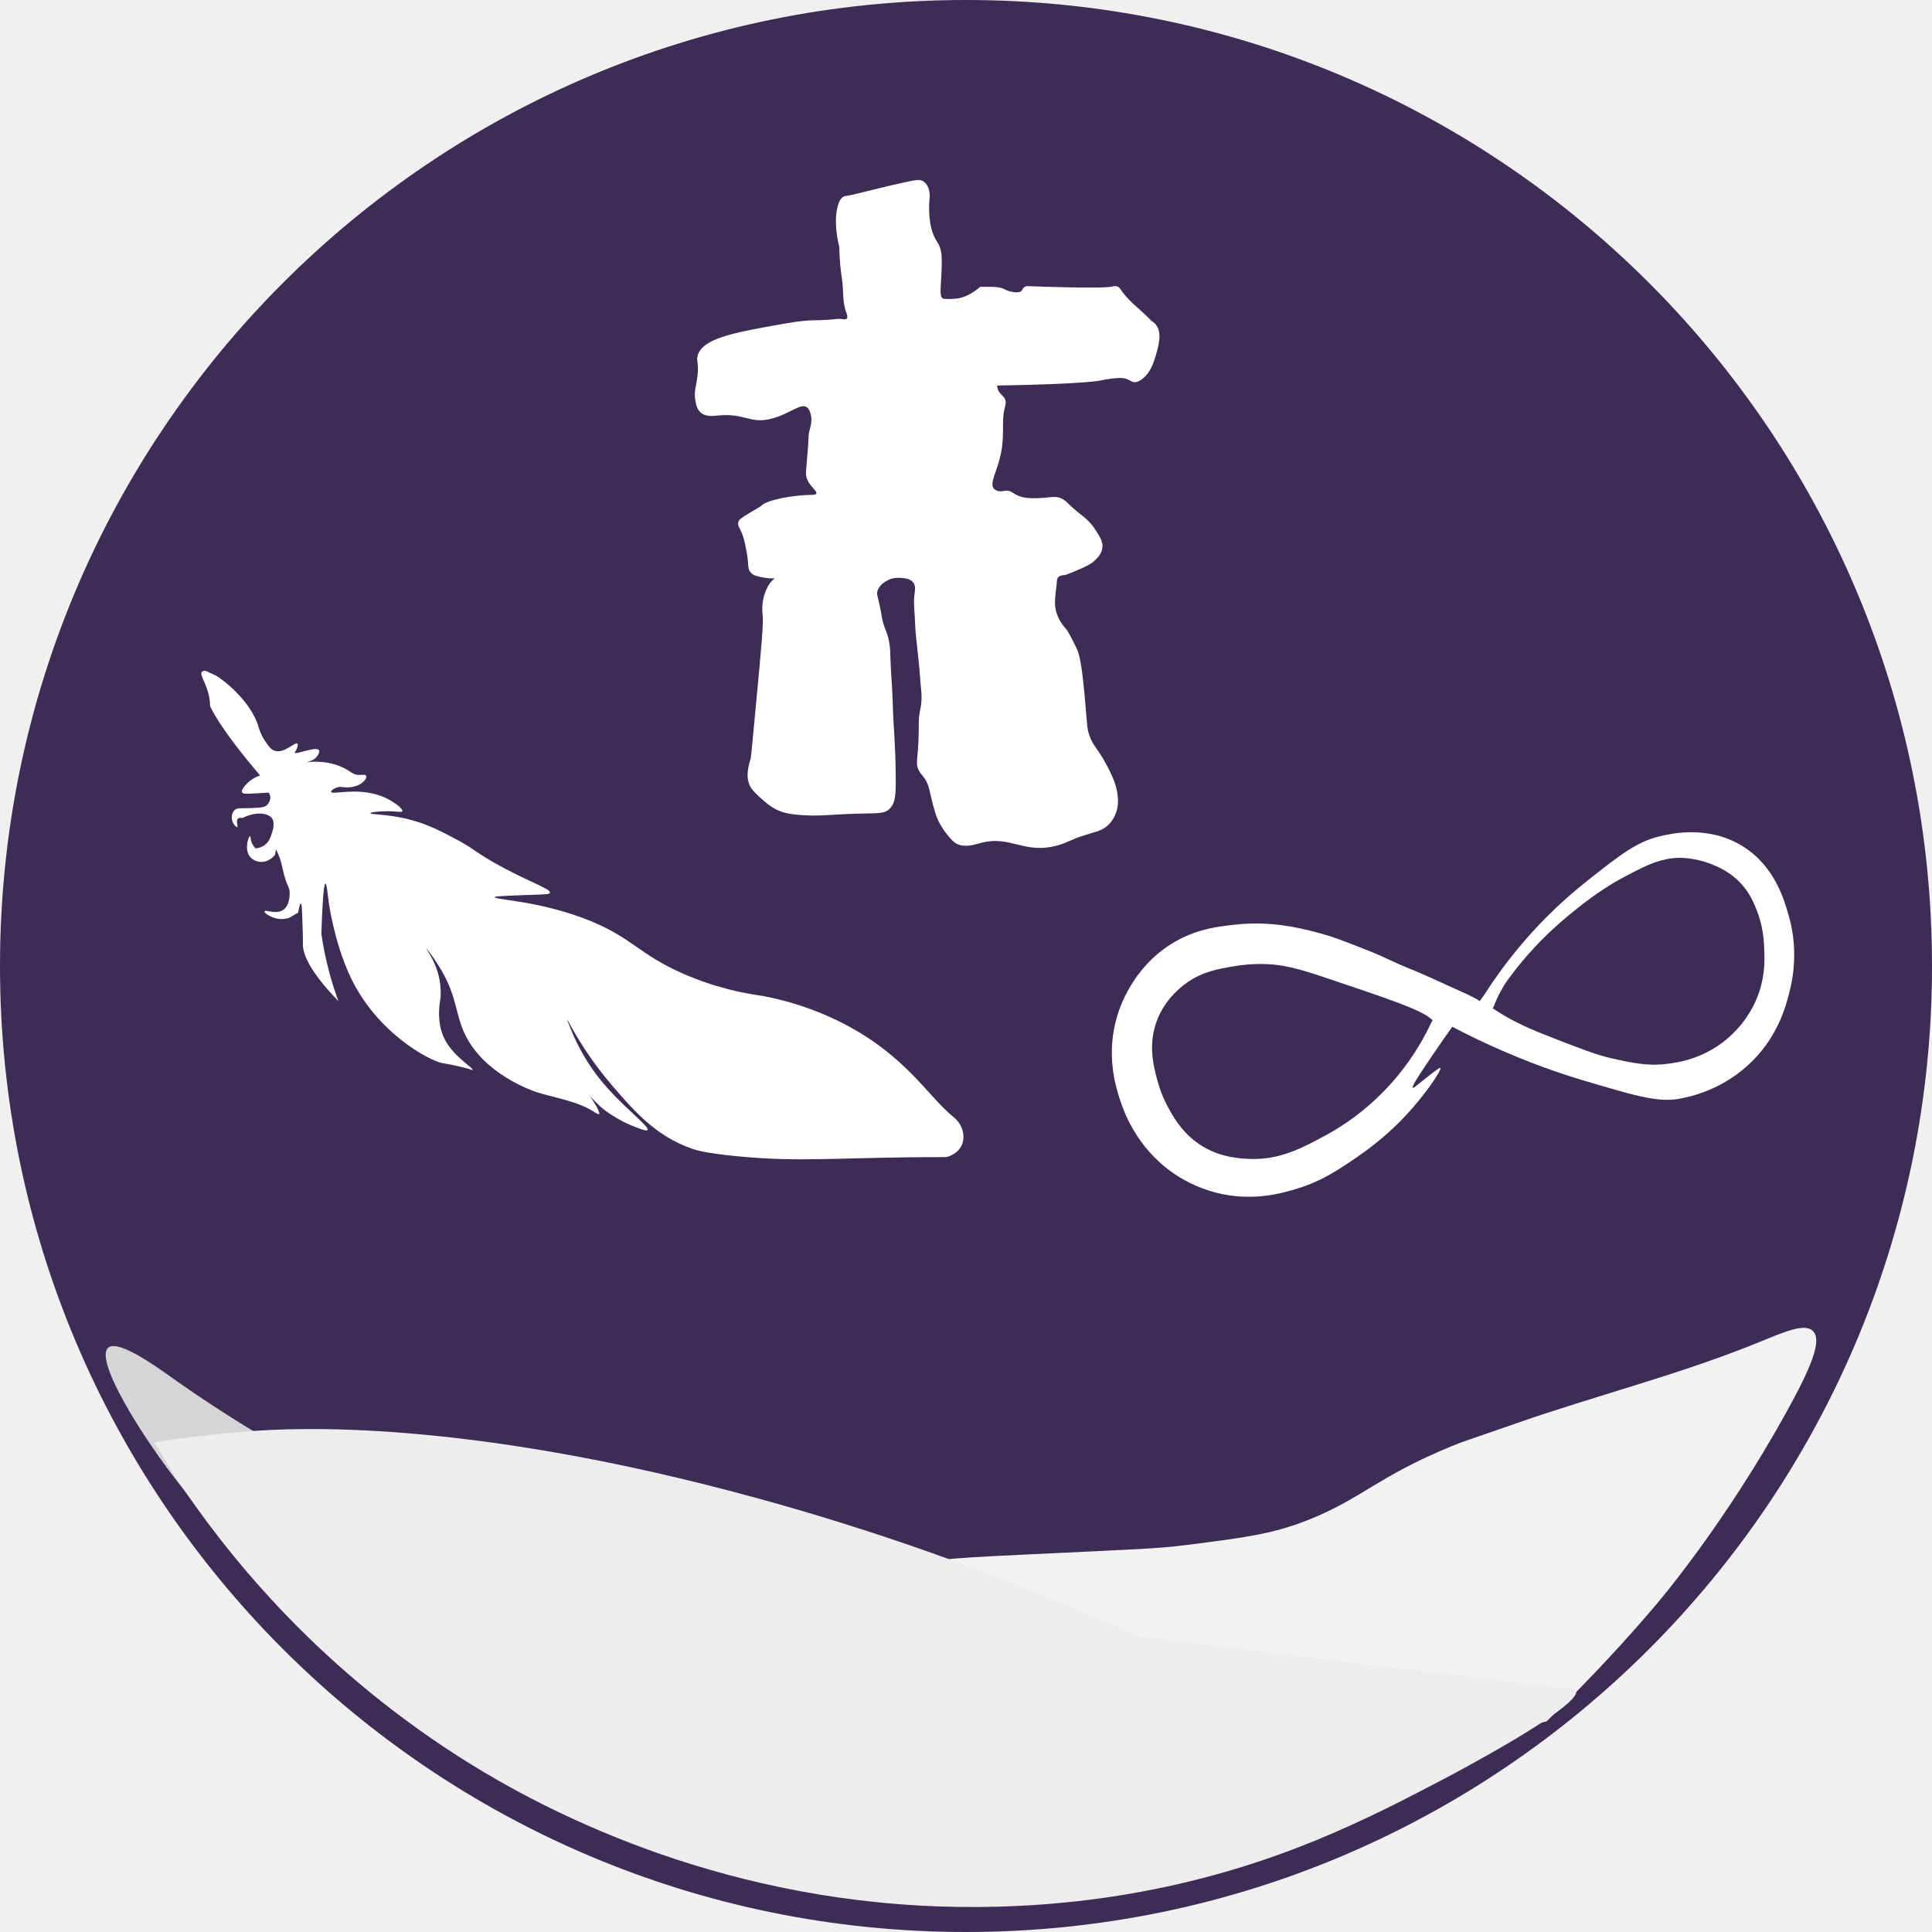
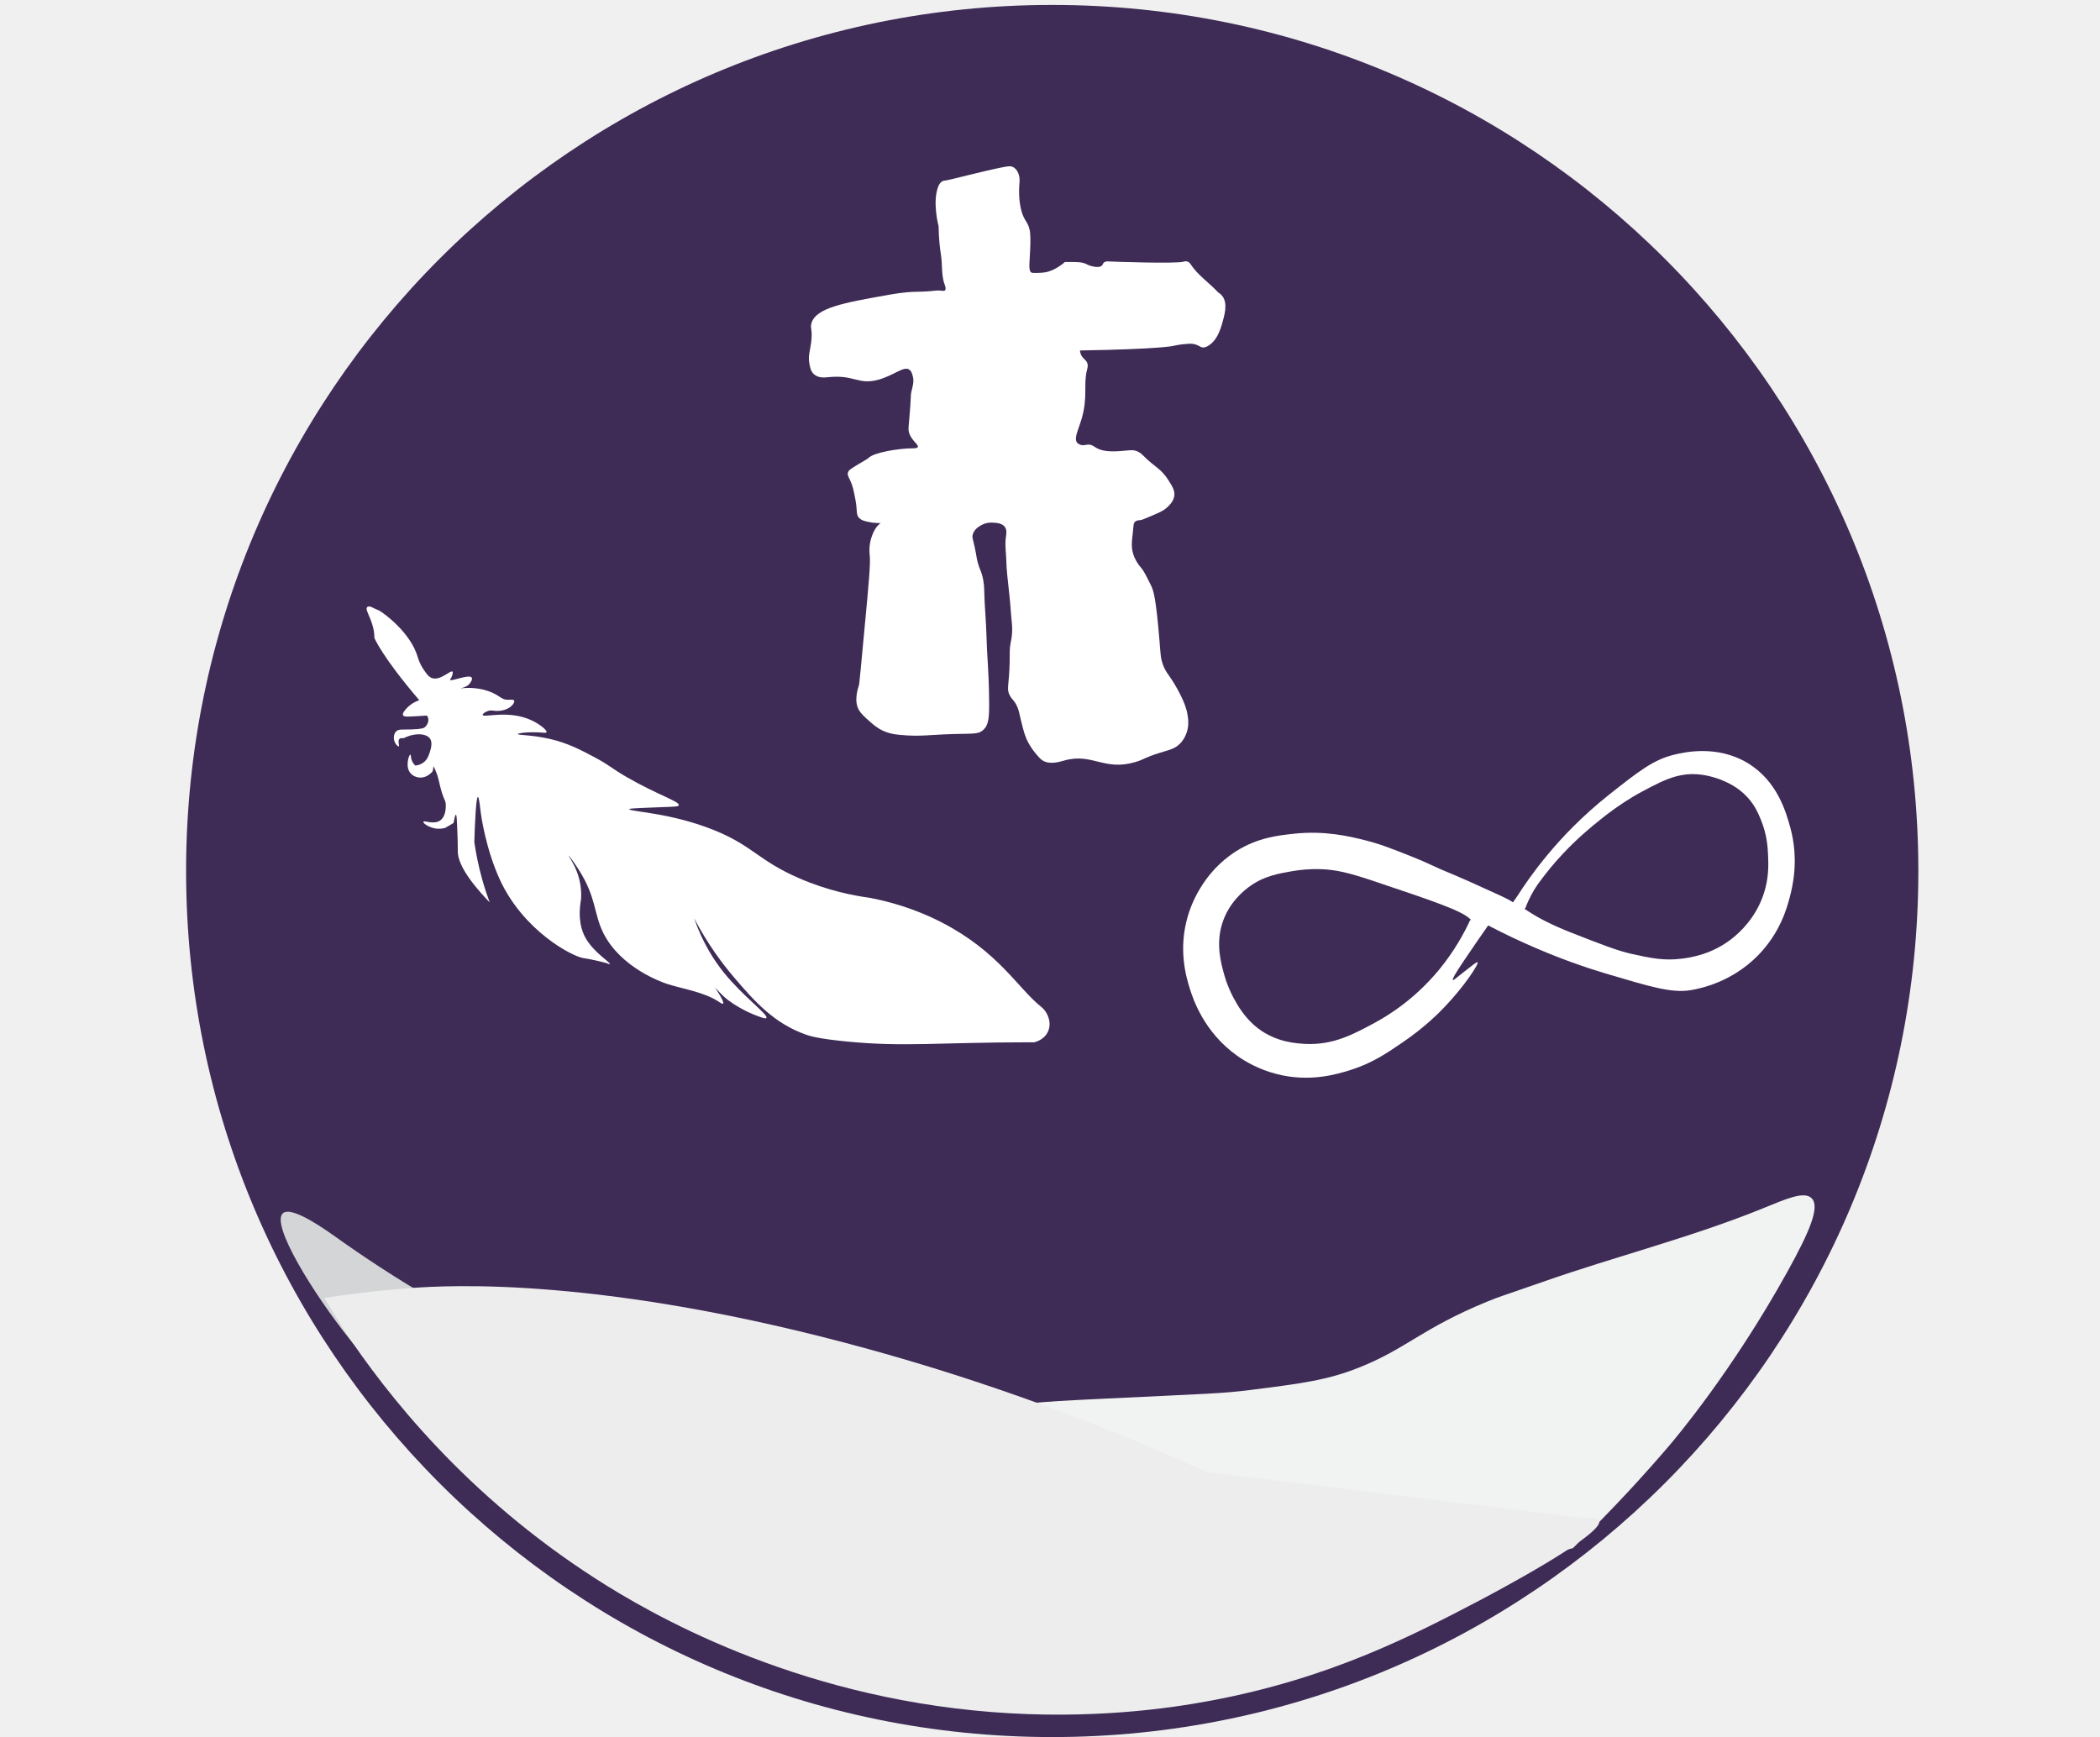
- <svg xmlns="http://www.w3.org/2000/svg" id="Layer_1" data-name="Layer 1" viewBox="0 0 364.86 364.86">
+ <svg xmlns="http://www.w3.org/2000/svg" id="Layer_1" data-name="Layer 1" viewBox="0 0 255.6 211.43">
  <defs>
    <style>
      .cls-1 {
        fill: #fff;
      }

      .cls-1, .cls-2, .cls-3, .cls-4, .cls-5 {
        stroke-width: 0px;
      }

      .cls-2 {
        fill: #ededee;
      }

      .cls-3 {
        fill: #f1f2f2;
      }

      .cls-4 {
        fill: #3e2b56;
      }

      .cls-5 {
        fill: #d3d5d6;
      }
    </style>
  </defs>
-   <circle class="cls-4" cx="182.43" cy="182.43" r="182.43" />
-   <path class="cls-5" d="M93.89,292.28c-12.55-4.53-26.73-10.75-41.63-19.39-7.73-4.48-14.74-9.08-21.07-13.62-4.47-3.16-9.34-6.08-10.79-4.72-2.52,2.36,6.25,16.68,14.09,26.51,10.95,13.73,22.47,28.17,37.31,26.68,2.59-.26,12.59-1.74,22.1-15.46Z" />
-   <path class="cls-1" d="M159.84,59.07c-.79-1.99-.5-4.26-.83-6.38-.22-1.41-.47-3.47-.51-6.06,0,0,0,0,0,0-.02-.07-1.42-5.26,0-8.55.31-.71.83-.96.83-.96.3-.14.58-.13.64-.13.48,0,11.56-2.93,13.4-3,.41-.02.7.1.77.13.12.05.62.27,1.02,1.02.53,1,.42,2.09.38,2.43-.04.37-.35,3.81.64,6.51.58,1.59,1.16,1.69,1.53,3.38.06.26.18.87.13,2.94-.09,3.69-.56,5.58.26,6,.08.04.29.05.7.06.08,0,1.3.04,2.23-.13,2.2-.4,4.08-2.17,4.09-2.17.6,0,1.11,0,1.47,0,1.27.02,1.92.03,2.62.26.56.18.54.28,1.02.45.3.1,2.11.71,2.74,0,.19-.22.16-.43.45-.64.32-.23.69-.2.83-.19,1.19.07,14.36.52,15.89.06.09-.03.49-.16.89,0,.35.14.53.44.57.51,1.52,2.35,3.97,3.95,5.87,6,.2.12.5.32.77.64,1.32,1.56.55,4.12-.06,6.19-.67,2.24-1.45,3.17-1.91,3.64-.92.92-1.61,1.06-1.79,1.09-.78.13-1.18-.63-2.49-.77-.15-.02-.36-.03-.89,0-1.75.09-3.15.44-3.19.45,0,0-2.78.68-19.6.96,0,.15.03.41.13.7.33.98,1.12,1.19,1.4,1.98.19.54.04,1.02-.06,1.4-.82,3.07.23,5.63-1.15,10.34-.72,2.46-1.73,4.22-.89,5.11.05.05.31.26.7.38.68.21,1.1-.08,1.72-.06.69.02,1.06.39,1.6.7,1.74,1.01,4.23.77,6.96.51.2-.02.62-.06,1.15.06.94.23,1.54.83,1.79,1.09,2.48,2.49,3.69,2.63,5.3,5.17.85,1.34,1.41,2.25,1.21,3.38-.2,1.17-1.09,1.97-1.6,2.43-.72.64-1.46.96-2.94,1.6-1.56.67-2.34,1-2.68,1.02-.23.01-.76.02-1.09.38-.22.25-.25.57-.26.7-.21,2.74-.71,4.22,0,6.26.11.33.23.59.26.64.51,1.12,1.15,1.82,1.34,2.04.56.64,1.05,1.64,2.04,3.64.6,1.21,1.09,2.76,1.85,12,.23,2.86.25,3.47.64,4.6.69,2.01,1.34,2.11,3.13,5.36,1.63,2.96,2.01,4.55,2.17,5.68.22,1.53.06,2.47-.13,3.13-.11.37-.47,1.58-1.47,2.62-1.12,1.16-2.28,1.33-4.53,2.04-2.97.94-3.05,1.31-4.85,1.85-6.64,1.99-9.11-1.98-15-.32-.9.25-3.13.99-4.66-.06-.44-.3-.84-.77-1.28-1.28-.87-1.02-1.41-1.95-1.66-2.43-.72-1.36-1.01-2.49-1.53-4.6-.43-1.72-.43-2.16-.89-3.13-.6-1.24-.99-1.3-1.47-2.17-.79-1.43-.16-2.02-.06-7.15.04-2-.05-2.6.19-3.89.11-.59.26-1.17.32-2.11.07-1.09-.02-1.91-.06-2.3-.19-1.72-.26-3.45-.45-5.17-.45-4.08-.67-6.13-.7-7.53-.03-1.64-.32-3.29-.13-4.91.12-1.01.31-1.82-.19-2.49-.59-.78-1.76-.85-2.43-.89-.43-.03-1.51-.08-2.62.57-.39.23-1.4.82-1.72,1.91-.19.64.02.89.45,2.87.4,1.87.29,1.96.64,3.19.35,1.23.54,1.39.83,2.36.47,1.58.49,2.85.51,3.77.07,2.94.37,5.87.45,8.81.14,5.29.51,7.26.57,13.98.03,3.55-.05,5.11-1.21,6.19-1.04.97-2.08.76-6.38.89-5.01.16-7.03.57-11.04.19-1.31-.12-2.87-.33-4.47-1.28-.92-.54-1.7-1.24-2.17-1.66-.69-.61-1.62-1.44-2.11-2.23-1.15-1.87-.34-4.35,0-5.49.05-.17.42-4.07,1.15-11.87.86-9.12,1.28-13.68,1.09-15.26-.04-.31-.27-2.09.45-4.09.2-.56.94-2.61,2.55-3.06.69-.19,1.4-.07,1.4,0,0,.12-2.31.61-4.72.06-.91-.21-1.41-.33-1.85-.77-.78-.77-.38-1.51-.83-3.89-.36-1.91-.55-2.9-1.15-4.15-.31-.65-.57-1.02-.45-1.53.12-.53.56-.82,2.17-1.79,2.02-1.22,2-1.16,2.17-1.34,1.15-1.2,6.47-2.02,9.19-2.04.73,0,1.1-.03,1.21-.26.25-.53-1.35-1.33-1.85-3.06-.16-.56-.12-.91,0-2.23.56-6.13.26-5.33.51-6.38.27-1.16.63-2.14.26-3.38-.14-.46-.28-.93-.64-1.21-1.18-.95-3.28,1.22-6.7,2.11-4.2,1.09-4.94-1.15-10.4-.57-.66.07-2.04.25-3-.57-.72-.62-.89-1.53-1.02-2.3-.29-1.66.14-2.58.38-4.47.34-2.68-.26-2.9.06-4.02.94-3.25,6.85-4.31,15.57-5.87,1.63-.29,3.96-.71,6.19-.77.63-.02,1.79-.02,3.26-.13,1.25-.1,1.29-.16,1.85-.13.66.04,1.07.17,1.28-.06.26-.29,0-.92-.06-1.09Z" />
-   <path class="cls-1" d="M38.14,126.86c-.64.63,1.53,2.91,1.53,6.47,0,0,0,0,0,0,0,.02,1.51,3.83,9.45,13.11-1.38.49-2.19,1.21-2.64,1.7-.29.32-.98,1.08-.77,1.49.16.29.71.28,1.32.26.95-.04,2.21-.1,3.7-.21.1.14.24.37.3.68.16.92-.59,1.66-.64,1.7-.31.29-.74.49-2.98.55-2.05.06-2.61-.09-3.11.38-.65.61-.52,1.62-.51,1.7.12.9.84,1.58,1.02,1.49.21-.1-.32-1.15.13-1.57.21-.2.56-.18.85-.13,2.54-1.27,4.92-.99,5.62.13.58.92.04,2.45-.17,3.06-.2.59-.47,1.31-1.19,1.87-.69.54-1.42.65-1.79.68-.26-.26-.58-.65-.77-1.19-.21-.62-.14-1.09-.26-1.11-.15-.02-.48.72-.55,1.53-.04.49-.15,1.65.68,2.51.72.75,1.68.8,1.91.81,1.58.06,2.58-1.22,2.68-1.36.06-.34.11-.68.17-1.02.1.21.26.53.43.94.76,1.82.71,2.66,1.32,4.6.54,1.73.73,1.54.81,2.34.02.19.21,2.56-1.15,3.53-1.37.99-3.44-.09-3.57.3-.1.29,1.03,1.09,2.3,1.36.97.21,1.81.05,2.3-.09.58-.34,1.16-.68,1.74-1.02.16-.84.36-1.76.51-1.74.16.01.21,1,.26,2.3.1,2.81.15,4.21.13,5.32-.04,1.91,1.19,5.12,6.72,10.85-.55-1.49-1.09-3.11-1.57-4.85-.79-2.83-1.32-5.48-1.66-7.87.14-4.42.38-9.48.77-9.49.24,0,.43,2.02.64,3.62,0,0,.98,7.36,4.04,13.91,5,10.72,15.07,15.97,17.45,16.38.24.04,2.26.35,4.89,1.06.3.08.69.31.77.21.22-.3-3.33-2.37-5.06-5.4-.91-1.58-1.73-4.15-.98-8.3.07-1.45-.03-3.41-.81-5.53-.75-2.03-1.89-3.58-1.83-3.62.07-.04,1.3,1.65,2.17,3.02,3.74,5.87,3.1,9.21,5.19,13.36,3.67,7.28,12.34,10.31,13.32,10.64,3.11,1.04,7.92,1.69,11.11,3.87.14.09.62.43.77.3.66-.57-5.85-9.31-6.81-10.6-.2-.27-.32-.99-.6-.81-.05.04,2.78,5.37,7.62,9.96,0,0,2.77,2.62,7.83,4.34.46.15.97.31,1.11.13.48-.66-4.85-4.49-8.89-9.49-1.96-2.42-4.44-6.13-6.34-11.53,2.95,5.6,6.1,9.74,8.47,12.51,4.22,4.93,8.34,9.63,15.06,12,.88.31,2.62.87,8.55,1.45,12.39,1.21,19.04.18,39.06.17.17,0,.36,0,.51,0,.2-.04,2.2-.51,2.98-2.38.64-1.55,0-2.98-.17-3.36-.47-1.05-1.22-1.65-1.45-1.83-4.81-3.9-8.91-11.51-20.72-17.62-3.36-1.74-8.46-3.93-15.19-5.23-3.42-.46-8.87-1.49-15.02-4.17-8.51-3.71-9.62-6.77-17.83-10.09-9.3-3.75-17.94-3.89-17.87-4.43.01-.1.31-.18,5.91-.38,3.74-.13,4.43-.13,4.51-.43.22-.8-4.37-2.14-10.85-5.87-3.74-2.16-3.51-2.46-6.98-4.3-2.93-1.56-5.64-2.97-9.36-3.83-3.71-.86-6.73-.77-6.72-1.02,0-.19,1.77-.39,3.36-.38,1.73.01,2.57.26,2.68,0,.17-.4-1.4-1.69-3.15-2.51-4.88-2.29-10.15-.46-10.3-1.15-.05-.26.64-.69,1.19-.85.56-.17.9-.04,1.49,0,1.33.09,2.8-.33,3.57-1.23.08-.1.55-.64.38-.94-.16-.29-.81-.18-1.28-.17-1.24.02-1.57-.68-3.23-1.45-2.72-1.25-5.47-1.07-6.27-1.01,0,0-.4.08-.41.03-.01-.05.92-.14,1.57-.72.46-.41.91-1.19.68-1.53-.51-.79-4.37.9-4.55.47-.05-.11.19-.23.38-.72.06-.16.3-.79.13-.98-.4-.44-2.48,1.9-4.26,1.36-.77-.23-1.23-.93-1.89-1.91-.82-1.22-1.12-2.34-1.17-2.51-1.49-5.2-7.15-9.3-8.13-9.83-.24-.13-.4-.15-1.09-.49-.52-.26-.86-.46-1.23-.34-.04.01-.18.06-.28.15Z" />
-   <path class="cls-1" d="M270.48,192.73c-1.26,2.75-3.3,6.53-6.55,10.47-5.32,6.43-11.02,9.83-13.62,11.23-4.5,2.43-8.65,4.66-14.38,4.43-1.96-.08-6.32-.32-10.21-3.32-2.83-2.18-4.36-5.01-5.11-6.38-.51-.94-1.34-2.62-1.96-4.85-.69-2.48-1.8-6.45-.43-10.81,1.39-4.4,4.55-6.97,6.04-8,2.92-2.02,5.83-2.52,8.72-3.02,1.57-.27,3.67-.5,6.13-.41,3.06.12,5.62.69,11.09,2.53,12.1,4.06,18.15,6.09,20.09,7.84.41.37,1.94,1.86,3.49,1.49.31-.07.52-.2.63-.26,4.23-2.48,5.57-2.84,5.59-3.7.02-.83-1.22-1.42-4.4-2.87-4.59-2.09-6.88-3.13-8.12-3.64-5.73-2.33-5.15-2.38-9.57-4.13-4.21-1.66-6.53-2.57-9.66-3.36-3.25-.82-8.42-2.06-14.89-1.36-3.39.37-7.66.83-12.17,3.66-7.3,4.58-9.69,11.88-10.21,13.62-2.13,7.12-.35,13.04.43,15.49.66,2.1,2.96,9.03,9.87,13.96,1.67,1.19,4.53,2.92,8.43,3.91,6.91,1.76,12.62.05,15.49-.85,4.56-1.43,7.59-3.5,11.06-5.87,4.57-3.12,7.61-6.16,9.02-7.66,4.05-4.29,7.06-8.9,6.72-9.19-.13-.11-1.08.63-2.98,2.13-1.55,1.22-2.08,1.73-2.21,1.62-.24-.2,1.03-2.15,2.38-4.17,1.96-2.93,4.12-6.01,4.59-6.68.02-.03.08-.12.16-.22.02-.03.08-.11.1-.15.07-.1.25-.35.38-.53" />
-   <path class="cls-1" d="M280.35,187.8c1.51-2.37,3.65-5.46,6.47-8.85,2.95-3.55,7.2-8.09,13.02-12.68,6.16-4.86,9.25-7.3,13.62-8.34,2.02-.48,8.99-2.15,15.49,1.79,6.25,3.79,8.05,10.32,8.94,13.53,1.89,6.85.47,12.51-.09,14.64-.63,2.41-2.07,7.61-6.72,12.34-5.47,5.56-11.92,6.94-14.21,7.32-4.03.66-8.71-.8-18.04-3.57-3.7-1.1-9.83-3.13-17.19-6.47-3.44-1.56-6.28-3.01-8.32-4.11.12-1.52.55-5.74,2.19-6.09.58-.12,1.02.3,4.91,2.26.36.18.66.33.84.42.07.05.16.11.28.19,0,0,1.38.94,2.82,1.78,2.98,1.73,6.81,3.23,6.81,3.23,6.87,2.7,10.3,4.04,13.19,4.68,4.06.9,6.85,1.51,10.64,1.02,1.88-.24,6.4-.89,10.72-4.34,1.47-1.18,4.78-4.15,6.47-9.11,1.17-3.42,1.07-6.32.98-8.3-.07-1.63-.21-4.31-1.49-7.45-.55-1.35-1.25-3.02-2.81-4.74-2.09-2.3-4.43-3.26-5.7-3.77-.27-.11-2.52-.98-5.06-1.15-1.56-.1-2.98.08-4.39.46-2.27.62-4.47,1.79-7.06,3.16-2.82,1.49-5.21,3.2-6.19,3.91-1.04.75-1.89,1.41-2.49,1.9-2.16,1.7-5.15,4.22-8.09,7.35-1.95,2.08-3.26,3.76-4.19,4.96-.86,1.11-1.35,1.81-1.83,2.62-.89,1.48-1.45,2.81-1.81,3.77-.23.33-.55.7-.98,1.04-1.52,1.19-3.34,1.08-3.91,1.02" />
-   <path class="cls-3" d="M157.11,315.34c.84-11.58,13.47-18.41,14.31-18.86,3.72-1.95,6.18-2.13,21.93-2.89,22.38-1.08,24.97-1.09,30.84-1.83,10.79-1.37,16.19-2.06,22.87-4.72,10.04-3.99,13.08-8.16,26.99-13.89,2.62-1.08,2.5-.93,11.82-4.19,15.35-5.38,31.19-9.32,46.26-15.46,4.79-1.95,8.73-3.72,10.28-2.1,1.72,1.8-.37,6.84-5.14,15.46-11.56,20.87-23.53,35.04-24.93,36.68-4.89,5.73-11.65,13.22-20.27,21.54-7.21,1.84-17.99,4.53-31.13,7.54-65.67,15.04-79.61,12.77-89.69,5.76-1.96-1.36-15.03-10.73-14.14-23.06Z" />
-   <path class="cls-2" d="M29.12,272.37c4.22-.66,10.57-1.53,18.3-2.1,7.69-.56,40.4-2.55,96.22,12.84,18.54,5.11,43.21,13.13,71.38,25.94,26.49,3.23,52.99,6.46,79.48,9.69,1.33-.13,2.86-.13,3.14.52,1.24,2.92-23.59,15.98-25.1,16.77-14.09,7.37-31.57,16.51-57,21.22-8.33,1.55-24.9,3.98-45.76,2.36-42.22-3.29-72.36-20.94-83.41-28.04-27.44-17.62-44.12-38.9-53.08-52.4" />
+   <circle class="cls-4" cx="128.07" cy="106.02" r="105.42" />
+   <path class="cls-5" d="M76.9,169.49c-7.25-2.62-15.45-6.21-24.06-11.2-4.47-2.59-8.52-5.25-12.18-7.87-2.58-1.83-5.4-3.51-6.24-2.73-1.46,1.36,3.61,9.64,8.14,15.32,6.33,7.93,12.98,16.28,21.56,15.42,1.5-.15,7.28-1.01,12.77-8.93h0Z" />
+   <path class="cls-1" d="M115.01,34.73c-.46-1.15-.29-2.46-.48-3.69-.13-.81-.27-2.01-.29-3.5h0s-.82-3.04,0-4.94c.18-.41.48-.55.48-.55.17-.08.34-.08.37-.08.28,0,6.68-1.69,7.74-1.73.24-.01.4.06.44.08.07.03.36.16.59.59.31.58.24,1.21.22,1.4-.02.21-.2,2.2.37,3.76.34.92.67.98.88,1.95.03.15.1.5.08,1.7-.05,2.13-.32,3.22.15,3.47.05.02.17.03.4.03.05,0,.75.02,1.29-.08,1.27-.23,2.36-1.25,2.36-1.25h.85c.73.01,1.11.02,1.51.15.32.1.31.16.59.26.17.06,1.22.41,1.58,0,.11-.13.09-.25.26-.37.18-.13.4-.12.48-.11.69.04,8.3.3,9.18.03.05-.02.28-.09.51,0,.2.08.31.25.33.29.88,1.36,2.29,2.28,3.39,3.47.12.07.29.18.44.37.76.9.32,2.38-.03,3.58-.39,1.29-.84,1.83-1.1,2.1-.53.53-.93.61-1.03.63-.45.08-.68-.36-1.44-.44-.09-.01-.21-.02-.51,0-1.01.05-1.82.25-1.84.26,0,0-1.61.39-11.33.55,0,.09.02.24.08.4.19.57.65.69.81,1.14.11.31.02.59-.03.81-.47,1.77.13,3.25-.66,5.97-.42,1.42-1,2.44-.51,2.95.03.03.18.15.4.22.39.12.64-.05.99-.03.4.01.61.23.92.4,1.01.58,2.44.44,4.02.29.12-.01.36-.03.66.03.54.13.89.48,1.03.63,1.43,1.44,2.13,1.52,3.06,2.99.49.77.81,1.3.7,1.95-.12.68-.63,1.14-.92,1.4-.42.37-.84.55-1.7.92-.9.39-1.35.58-1.55.59-.13,0-.44.01-.63.22-.13.14-.14.33-.15.4-.12,1.58-.41,2.44,0,3.62.06.19.13.34.15.37.29.65.66,1.05.77,1.18.32.37.61.95,1.18,2.1.35.7.63,1.59,1.07,6.93.13,1.65.14,2.01.37,2.66.4,1.16.77,1.22,1.81,3.1.94,1.71,1.16,2.63,1.25,3.28.13.88.03,1.43-.08,1.81-.06.21-.27.91-.85,1.51-.65.67-1.32.77-2.62,1.18-1.72.54-1.76.76-2.8,1.07-3.84,1.15-5.26-1.14-8.67-.18-.52.14-1.81.57-2.69-.03-.25-.17-.49-.44-.74-.74-.5-.59-.81-1.13-.96-1.4-.42-.79-.58-1.44-.88-2.66-.25-.99-.25-1.25-.51-1.81-.35-.72-.57-.75-.85-1.25-.46-.83-.09-1.17-.03-4.13.02-1.16-.03-1.5.11-2.25.06-.34.15-.68.18-1.22.04-.63-.01-1.1-.03-1.33-.11-.99-.15-1.99-.26-2.99-.26-2.36-.39-3.54-.4-4.35-.02-.95-.18-1.9-.08-2.84.07-.58.18-1.05-.11-1.44-.34-.45-1.02-.49-1.4-.51-.25-.02-.87-.05-1.51.33-.23.13-.81.47-.99,1.1-.11.37.01.51.26,1.66.23,1.08.17,1.13.37,1.84s.31.8.48,1.36c.27.91.28,1.65.29,2.18.04,1.7.21,3.39.26,5.09.08,3.06.29,4.2.33,8.08.02,2.05-.03,2.95-.7,3.58-.6.56-1.2.44-3.69.51-2.9.09-4.06.33-6.38.11-.76-.07-1.66-.19-2.58-.74-.53-.31-.98-.72-1.25-.96-.4-.35-.94-.83-1.22-1.29-.66-1.08-.2-2.51,0-3.17.03-.1.24-2.35.66-6.86.5-5.27.74-7.91.63-8.82-.02-.18-.16-1.21.26-2.36.12-.32.54-1.51,1.47-1.77.4-.11.81-.04.81,0,0,.07-1.33.35-2.73.03-.53-.12-.81-.19-1.07-.44-.45-.44-.22-.87-.48-2.25-.21-1.1-.32-1.68-.66-2.4-.18-.38-.33-.59-.26-.88.07-.31.32-.47,1.25-1.03,1.17-.7,1.16-.67,1.25-.77.66-.69,3.74-1.17,5.31-1.18.42,0,.64-.02.7-.15.14-.31-.78-.77-1.07-1.77-.09-.32-.07-.53,0-1.29.32-3.54.15-3.08.29-3.69.16-.67.36-1.24.15-1.95-.08-.27-.16-.54-.37-.7-.68-.55-1.9.7-3.87,1.22-2.43.63-2.85-.66-6.01-.33-.38.04-1.18.14-1.73-.33-.42-.36-.51-.88-.59-1.33-.17-.96.08-1.49.22-2.58.2-1.55-.15-1.68.03-2.32.54-1.88,3.96-2.49,9-3.39.94-.17,2.29-.41,3.58-.44.36-.01,1.03-.01,1.88-.08.72-.06.75-.09,1.07-.08.38.02.62.1.74-.03.15-.17,0-.53-.03-.63h0Z" />
+   <path class="cls-1" d="M44.69,73.91c-.37.36.88,1.68.88,3.74h0s.87,2.21,5.46,7.58c-.8.28-1.27.7-1.53.98-.17.18-.57.62-.44.86.09.17.41.16.76.15.55-.02,1.28-.06,2.14-.12.06.08.14.21.17.39.09.53-.34.96-.37.98-.18.17-.43.28-1.72.32-1.18.03-1.51-.05-1.8.22-.38.35-.3.94-.29.98.07.52.49.91.59.86.12-.06-.18-.66.08-.91.12-.12.32-.1.49-.08,1.47-.73,2.84-.57,3.25.08.34.53.02,1.42-.1,1.77-.12.34-.27.76-.69,1.08-.4.31-.82.38-1.03.39-.15-.15-.34-.38-.44-.69-.12-.36-.08-.63-.15-.64-.09-.01-.28.42-.32.88-.02.28-.09.95.39,1.45.42.43.97.46,1.1.47.91.03,1.49-.7,1.55-.79.03-.2.06-.39.1-.59.06.12.15.31.25.54.44,1.05.41,1.54.76,2.66.31,1,.42.89.47,1.35.01.11.12,1.48-.66,2.04-.79.57-1.99-.05-2.06.17-.06.17.6.63,1.33.79.56.12,1.05.03,1.33-.05.34-.2.67-.39,1.01-.59.09-.49.21-1.02.29-1.01.09,0,.12.58.15,1.33.06,1.62.09,2.43.08,3.07-.02,1.1.69,2.96,3.88,6.27-.32-.86-.63-1.8-.91-2.8-.46-1.64-.76-3.17-.96-4.55.08-2.55.22-5.48.44-5.48.14,0,.25,1.17.37,2.09,0,0,.57,4.25,2.33,8.04,2.89,6.19,8.71,9.23,10.08,9.47.14.02,1.31.2,2.83.61.17.05.4.18.44.12.13-.17-1.92-1.37-2.92-3.12-.53-.91-1-2.4-.57-4.8.04-.84-.02-1.97-.47-3.2-.43-1.17-1.09-2.07-1.06-2.09.04-.02.75.95,1.25,1.75,2.16,3.39,1.79,5.32,3,7.72,2.12,4.21,7.13,5.96,7.7,6.15,1.8.6,4.58.98,6.42,2.24.08.05.36.25.44.17.38-.33-3.38-5.38-3.94-6.13-.12-.16-.18-.57-.35-.47-.03.02,1.61,3.1,4.4,5.76,0,0,1.6,1.51,4.52,2.51.27.09.56.18.64.08.28-.38-2.8-2.59-5.14-5.48-1.13-1.4-2.57-3.54-3.66-6.66,1.7,3.24,3.52,5.63,4.89,7.23,2.44,2.85,4.82,5.56,8.7,6.93.51.18,1.51.5,4.94.84,7.16.7,11,.1,22.57.1h.29c.12-.02,1.27-.29,1.72-1.38.37-.9,0-1.72-.1-1.94-.27-.61-.7-.95-.84-1.06-2.78-2.25-5.15-6.65-11.97-10.18-1.94-1.01-4.89-2.27-8.78-3.02-1.98-.27-5.13-.86-8.68-2.41-4.92-2.14-5.56-3.91-10.3-5.83-5.37-2.17-10.37-2.25-10.33-2.56,0-.06.18-.1,3.42-.22,2.16-.08,2.56-.08,2.61-.25.13-.46-2.53-1.24-6.27-3.39-2.16-1.25-2.03-1.42-4.03-2.48-1.69-.9-3.26-1.72-5.41-2.21-2.14-.5-3.89-.44-3.88-.59,0-.11,1.02-.23,1.94-.22,1,0,1.49.15,1.55,0,.1-.23-.81-.98-1.82-1.45-2.82-1.32-5.87-.27-5.95-.66-.03-.15.37-.4.69-.49.32-.1.52-.02.86,0,.77.05,1.62-.19,2.06-.71.05-.06.32-.37.22-.54-.09-.17-.47-.1-.74-.1-.72.01-.91-.39-1.87-.84-1.57-.72-3.16-.62-3.62-.58,0,0-.23.05-.24.02s.53-.08.91-.42c.27-.24.53-.69.39-.88-.29-.46-2.53.52-2.63.27-.03-.06.11-.13.22-.42.03-.09.17-.46.08-.57-.23-.25-1.43,1.1-2.46.79-.44-.13-.71-.54-1.09-1.1-.47-.7-.65-1.35-.68-1.45-.86-3-4.13-5.37-4.7-5.68-.14-.08-.23-.09-.63-.28-.3-.15-.5-.27-.71-.2-.02,0-.1.03-.16.09h0Z" />
+   <path class="cls-1" d="M178.95,111.97c-.73,1.59-1.91,3.77-3.78,6.05-3.07,3.72-6.37,5.68-7.87,6.49-2.6,1.4-5,2.69-8.31,2.56-1.13-.05-3.65-.18-5.9-1.92-1.64-1.26-2.52-2.9-2.95-3.69-.29-.54-.77-1.51-1.13-2.8-.4-1.43-1.04-3.73-.25-6.25.8-2.54,2.63-4.03,3.49-4.62,1.69-1.17,3.37-1.46,5.04-1.75.91-.16,2.12-.29,3.54-.24,1.77.07,3.25.4,6.41,1.46,6.99,2.35,10.49,3.52,11.61,4.53.24.21,1.12,1.07,2.02.86.18-.04.3-.12.36-.15,2.44-1.43,3.22-1.64,3.23-2.14.01-.48-.7-.82-2.54-1.66-2.65-1.21-3.98-1.81-4.69-2.1-3.31-1.35-2.98-1.38-5.53-2.39-2.43-.96-3.77-1.49-5.58-1.94-1.88-.47-4.87-1.19-8.6-.79-1.96.21-4.43.48-7.03,2.11-4.22,2.65-5.6,6.86-5.9,7.87-1.23,4.11-.2,7.54.25,8.95.38,1.21,1.71,5.22,5.7,8.07.97.69,2.62,1.69,4.87,2.26,3.99,1.02,7.29.03,8.95-.49,2.63-.83,4.39-2.02,6.39-3.39,2.64-1.8,4.4-3.56,5.21-4.43,2.34-2.48,4.08-5.14,3.88-5.31-.08-.06-.62.36-1.72,1.23-.9.7-1.2,1-1.28.94-.14-.12.6-1.24,1.38-2.41,1.13-1.69,2.38-3.47,2.65-3.86.01-.02.05-.07.09-.13.01-.02.05-.06.06-.09.04-.06.14-.2.22-.31" />
+   <path class="cls-1" d="M184.65,109.12c.87-1.37,2.11-3.16,3.74-5.11,1.7-2.05,4.16-4.67,7.52-7.33,3.56-2.81,5.35-4.22,7.87-4.82,1.17-.28,5.19-1.24,8.95,1.03,3.61,2.19,4.65,5.96,5.17,7.82,1.09,3.96.27,7.23-.05,8.46-.36,1.39-1.2,4.4-3.88,7.13-3.16,3.21-6.89,4.01-8.21,4.23-2.33.38-5.03-.46-10.42-2.06-2.14-.64-5.68-1.81-9.93-3.74-1.99-.9-3.63-1.74-4.81-2.37.07-.88.32-3.32,1.27-3.52.34-.07.59.17,2.84,1.31l.49.24s.09.06.16.11c0,0,.8.54,1.63,1.03,1.72,1,3.94,1.87,3.94,1.87,3.97,1.56,5.95,2.33,7.62,2.7,2.35.52,3.96.87,6.15.59,1.09-.14,3.7-.51,6.19-2.51.85-.68,2.76-2.4,3.74-5.26.68-1.98.62-3.65.57-4.8-.04-.94-.12-2.49-.86-4.3-.32-.78-.72-1.75-1.62-2.74-1.21-1.33-2.56-1.88-3.29-2.18-.16-.06-1.46-.57-2.92-.66-.9-.06-1.72.05-2.54.27-1.31.36-2.58,1.03-4.08,1.83-1.63.86-3.01,1.85-3.58,2.26-.6.43-1.09.81-1.44,1.1-1.25.98-2.98,2.44-4.67,4.25-1.13,1.2-1.88,2.17-2.42,2.87-.5.64-.78,1.05-1.06,1.51-.51.86-.84,1.62-1.05,2.18-.13.19-.32.4-.57.6-.88.69-1.93.62-2.26.59" />
+   <path class="cls-3" d="M113.44,182.82c.49-6.69,7.78-10.64,8.27-10.9,2.15-1.13,3.57-1.23,12.67-1.67,12.93-.62,14.43-.63,17.82-1.06,6.24-.79,9.36-1.19,13.22-2.73,5.8-2.31,7.56-4.72,15.6-8.03,1.51-.62,1.44-.54,6.83-2.42,8.87-3.11,18.02-5.39,26.73-8.93,2.77-1.13,5.04-2.15,5.94-1.21.99,1.04-.21,3.95-2.97,8.93-6.68,12.06-13.6,20.25-14.41,21.2-2.83,3.31-6.73,7.64-11.71,12.45-4.17,1.06-10.4,2.62-17.99,4.36-37.95,8.69-46,7.38-51.83,3.33-1.13-.79-8.69-6.2-8.17-13.33h0Z" />
+   <path class="cls-2" d="M39.48,157.99c2.44-.38,6.11-.88,10.57-1.21,4.44-.32,23.35-1.47,55.6,7.42,10.71,2.95,24.97,7.59,41.25,14.99,15.31,1.87,30.62,3.73,45.93,5.6.77-.08,1.65-.08,1.81.3.72,1.69-13.63,9.23-14.5,9.69-8.14,4.26-18.24,9.54-32.94,12.26-4.81.9-14.39,2.3-26.44,1.36-24.4-1.9-41.81-12.1-48.2-16.2-15.86-10.18-25.49-22.48-30.67-30.28" />
</svg>
